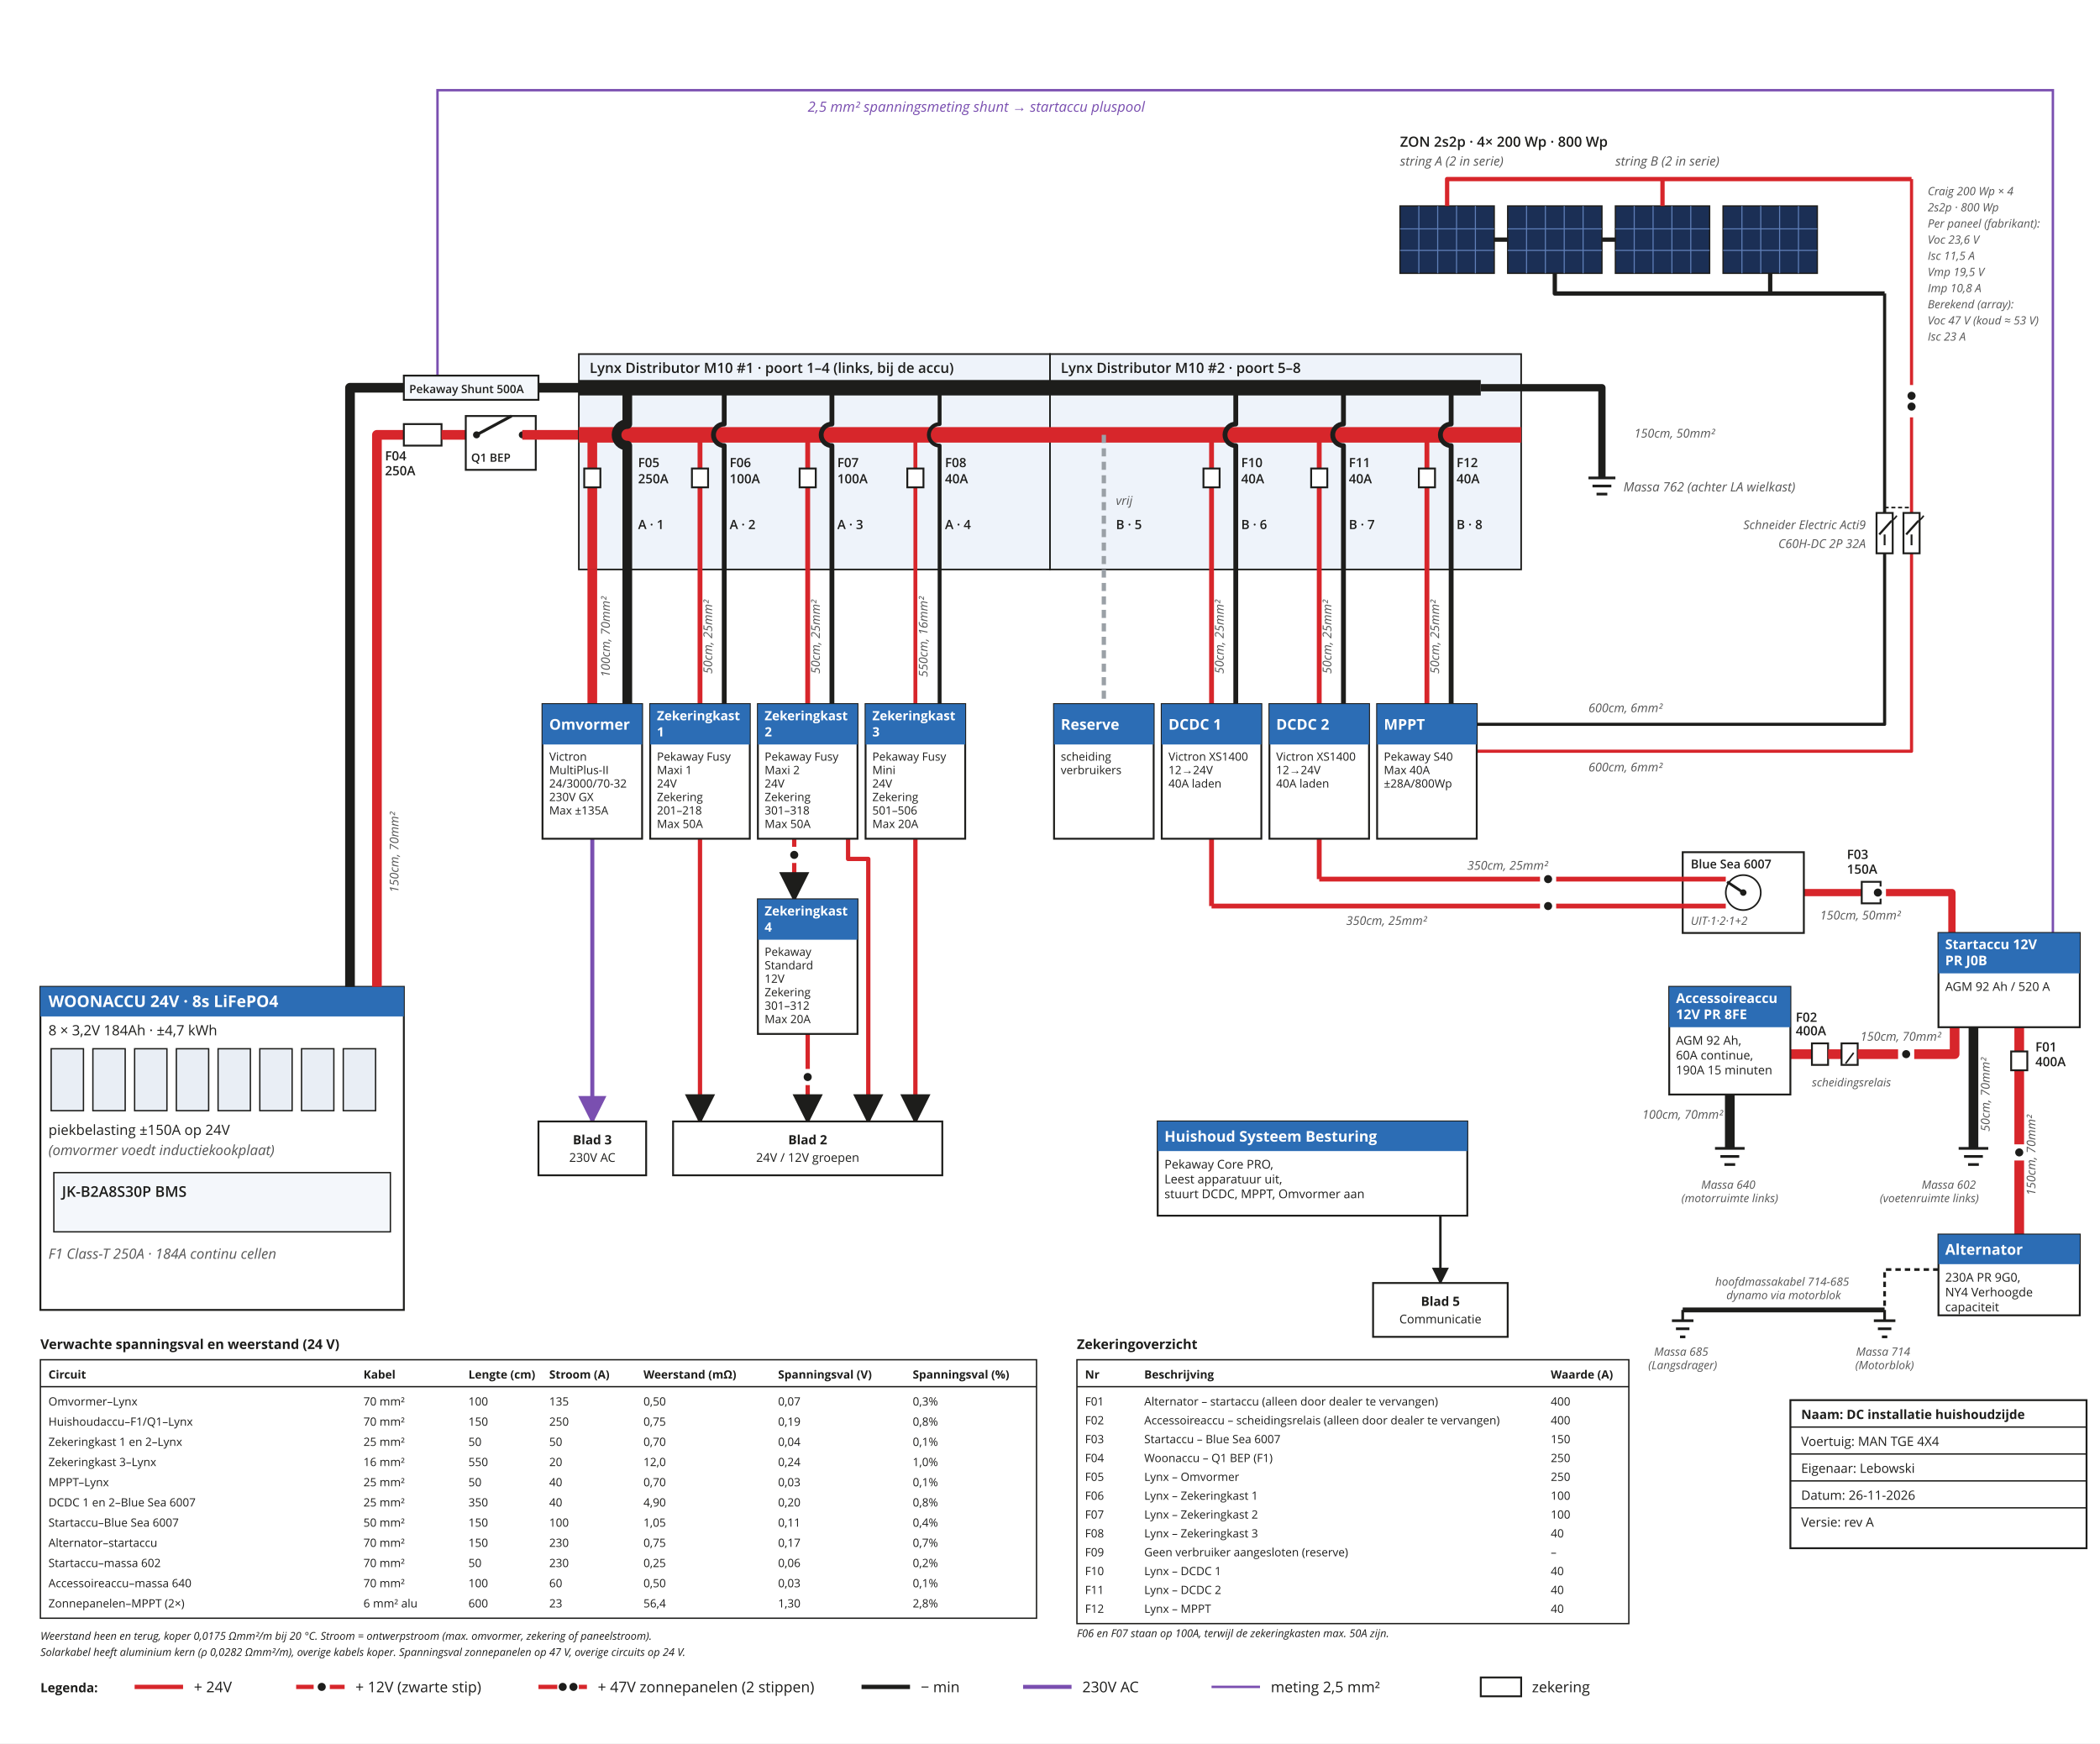
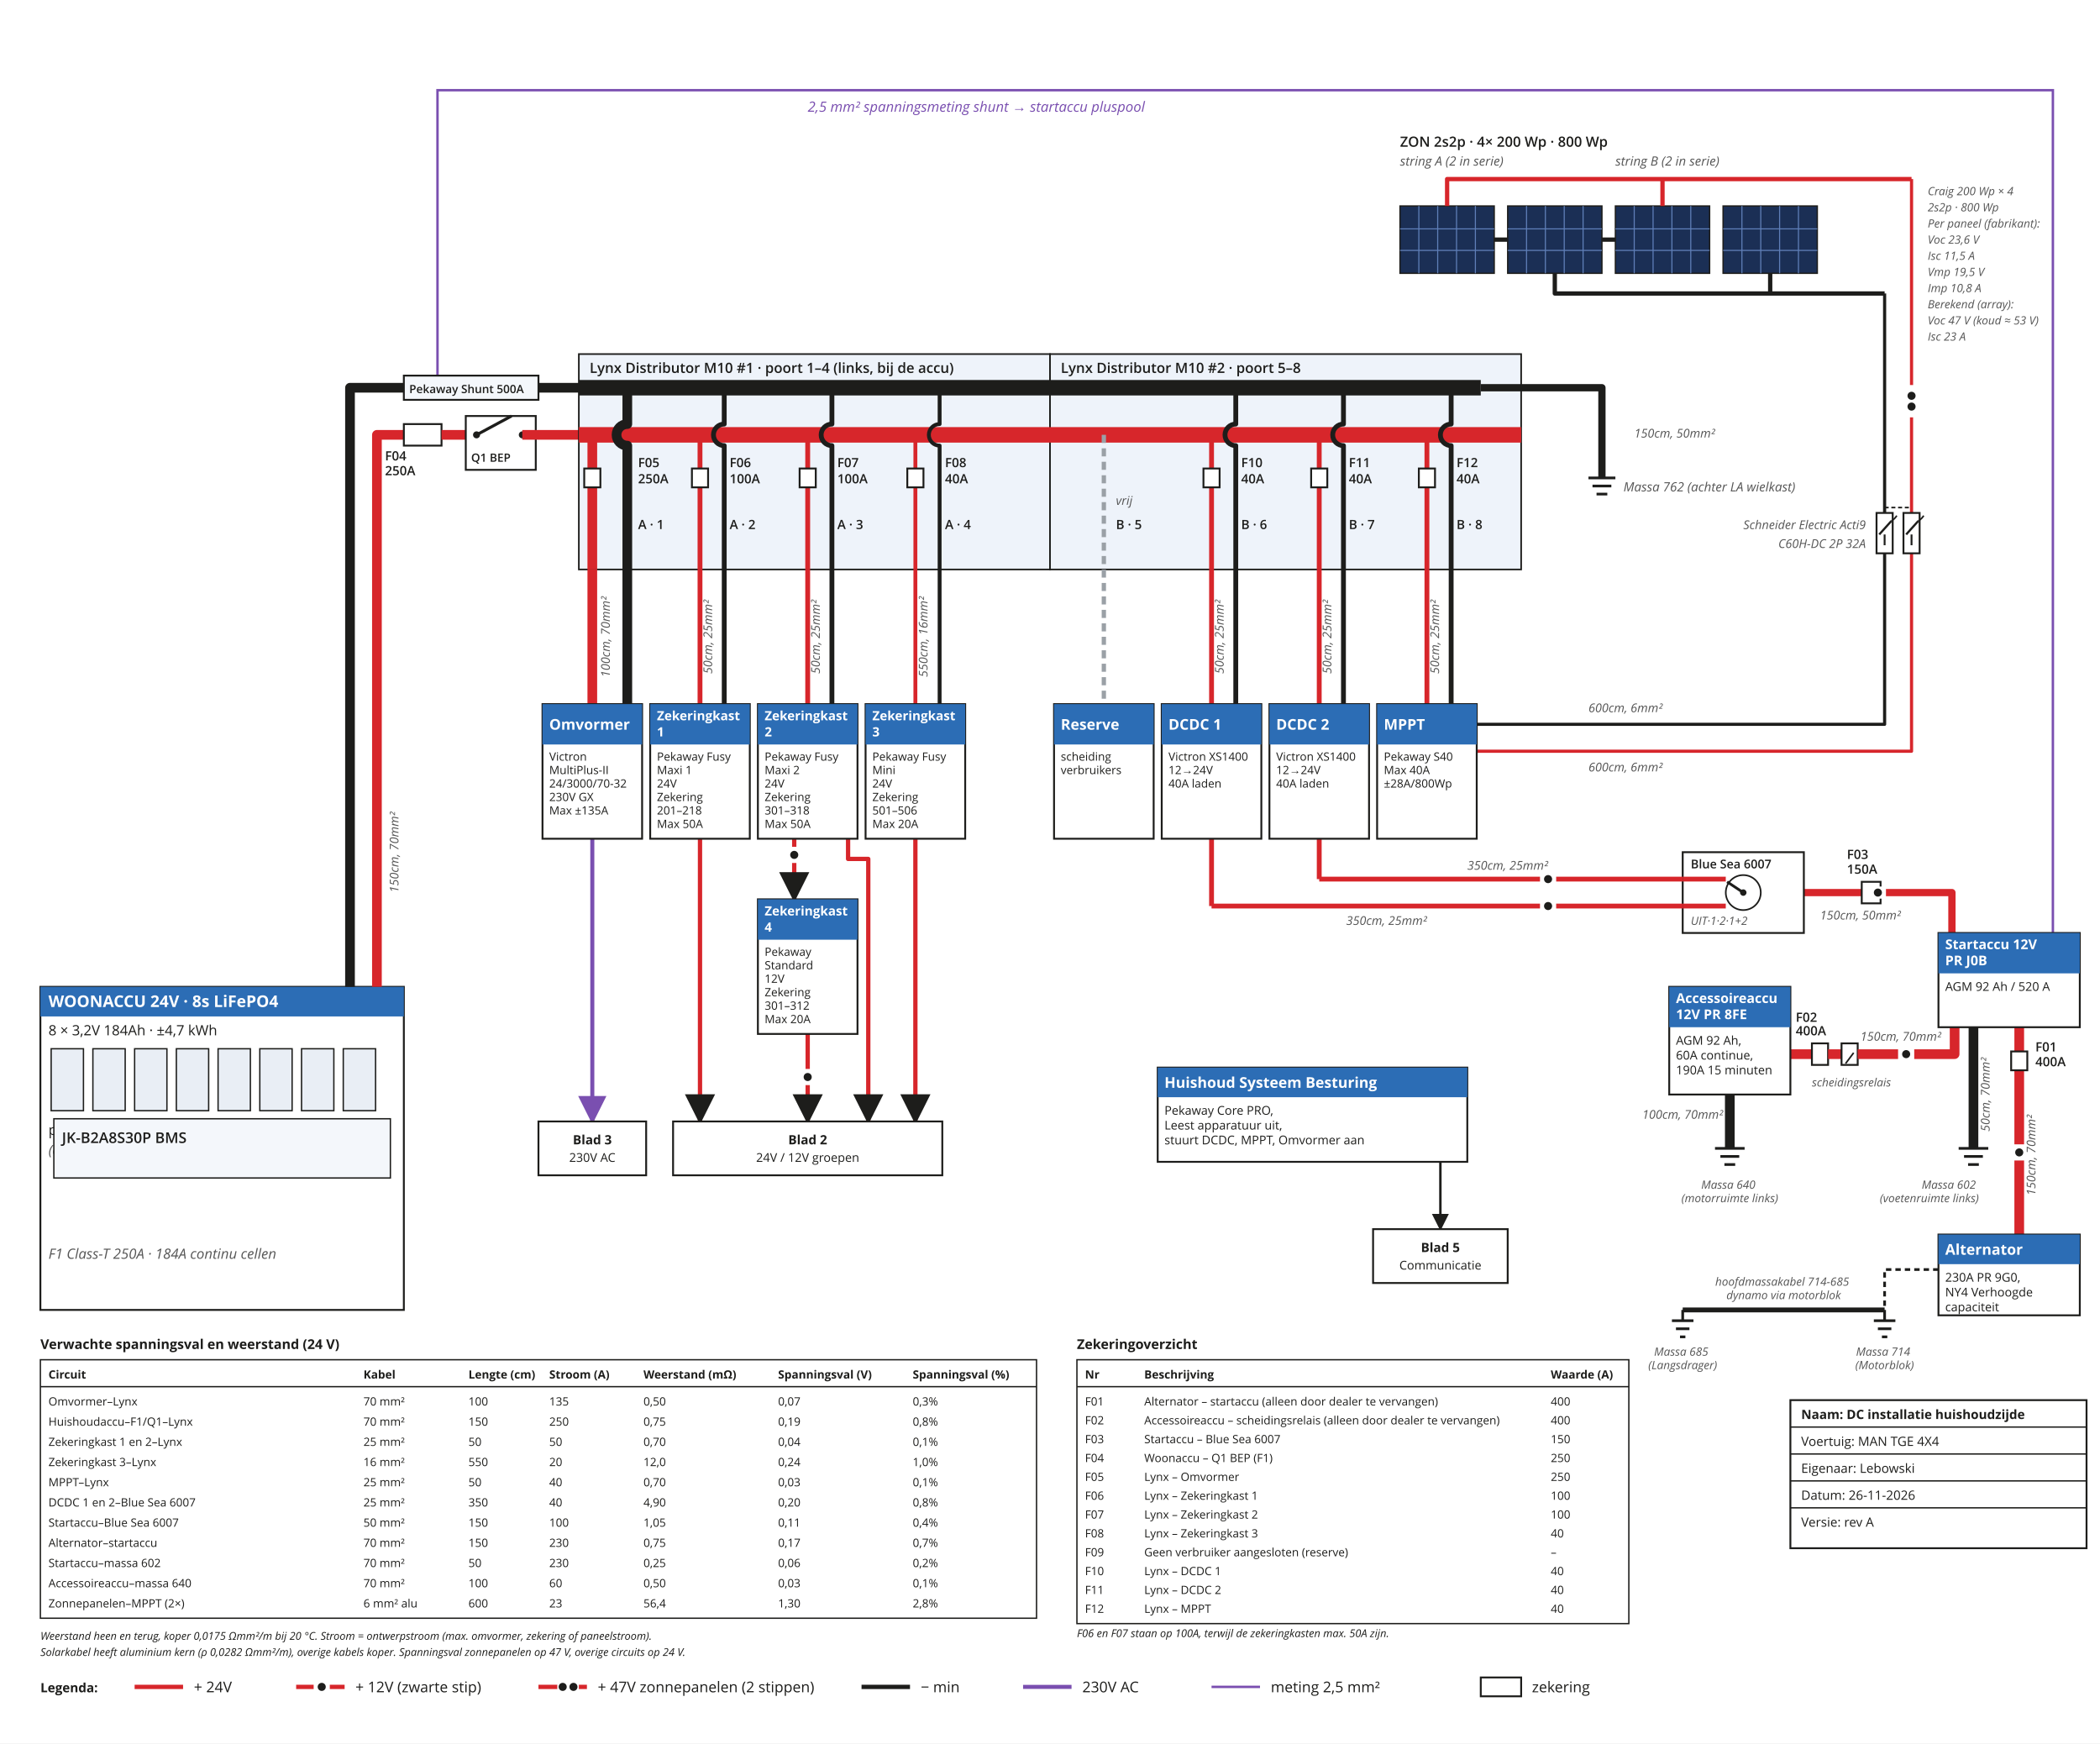
<svg xmlns="http://www.w3.org/2000/svg" viewBox="0 0 1560 1295" role="img" aria-label="Blad 1 energie en laden: woonaccu links onder, Lynx A en B midden met poorten 1 tot 8, zon 2s2p rechtsboven, 12V voertuigdelen rechts.">
  <rect width="100%" height="100%" fill="#fff" />
  <defs>
    <style>.p{stroke:#d7262b;stroke-width:3.2;fill:none;stroke-linejoin:round}
.n{stroke:#1d1d1b;stroke-width:3.2;fill:none;stroke-linejoin:round}
.ac{stroke:#7a4fb0;stroke-width:3;fill:none}
.box{fill:#fff;stroke:#1d1d1b;stroke-width:1.4}
.hd{fill:#2c6db5}
.ht{fill:#fff;font:700 12px 'Open Sans',Arial,sans-serif}
.bt{fill:#1d1d1b;font:400 11px 'Open Sans',Arial,sans-serif}
.lb{fill:#1d1d1b;font:600 11px 'Open Sans',Arial,sans-serif}
.cb{fill:#555;font:italic 400 10.5px 'Open Sans',Arial,sans-serif}
.fz{fill:#fff;stroke:#1d1d1b;stroke-width:1.4}
.fr{fill:#eef3fa;stroke:#1d1d1b;stroke-width:1.2}
.pv{fill:#1b2f55;stroke:#1d1d1b}
</style>
    <marker id="ar" viewBox="0 0 10 10" refX="9" refY="5" markerWidth="7" markerHeight="7" orient="auto-start-reverse">
      <path d="M0 0L10 5L0 10z" fill="#1d1d1b" />
    </marker>
    <marker id="arp" viewBox="0 0 10 10" refX="9" refY="5" markerWidth="7" markerHeight="7" orient="auto-start-reverse">
      <path d="M0 0L10 5L0 10z" fill="#7a4fb0" />
    </marker>
    <g id="pvp">
      <rect width="70" height="50" class="pv" />
      <path d="M0 17H70M0 33H70M14 0V50M28 0V50M42 0V50M56 0V50" stroke="#5f7fb8" stroke-width=".8" />
    </g>
  </defs>
  <g transform="translate(0,93)">
    <use href="#pvp" x="1040" y="60" />
    <use href="#pvp" x="1120" y="60" />
    <use href="#pvp" x="1200" y="60" />
    <use href="#pvp" x="1280" y="60" />
    <path d="M1110 85H1120" class="n" />
    <path d="M1190 85H1200" class="n" />
    <path d="M1075 60V40H1420" class="p" />
    <path d="M1155 110V125H1400" class="n" />
    <path d="M1235 60V40" class="p" />
    <path d="M1315 110V125" class="n" />
    <text x="1432" y="52" class="cb" style="font-size:8.5px">Craig 200 Wp × 4</text>
    <text x="1432" y="64" class="cb" style="font-size:8.5px">2s2p · 800 Wp</text>
    <text x="1432" y="76" class="cb" style="font-size:8.5px">Per paneel (fabrikant):</text>
    <text x="1432" y="88" class="cb" style="font-size:8.5px">Voc 23,6 V</text>
    <text x="1432" y="100" class="cb" style="font-size:8.5px">Isc 11,5 A</text>
    <text x="1432" y="112" class="cb" style="font-size:8.5px">Vmp 19,5 V</text>
    <text x="1432" y="124" class="cb" style="font-size:8.5px">Imp 10,8 A</text>
    <text x="1432" y="136" class="cb" style="font-size:8.5px">Berekend (array):</text>
    <text x="1432" y="148" class="cb" style="font-size:8.5px">Voc 47 V (koud ≈ 53 V)</text>
    <text x="1432" y="160" class="cb" style="font-size:8.5px">Isc 23 A</text>
    <text x="1040" y="30" class="cb" style="font-size:9.5px">string A (2 in serie)</text>
    <text x="1200" y="30" class="cb" style="font-size:9.5px">string B (2 in serie)</text>
    <text x="1040" y="16" class="lb" style="font-size:10.5px">ZON 2s2p · 4× 200 Wp · 800 Wp</text>
    <path d="M1420 40V465H1097" class="p" style="stroke-width:2.34" />
    <rect x="1415.5" y="193" width="9" height="24" fill="#fff" />
    <circle cx="1420" cy="201" r="3" fill="#1d1d1b" />
    <circle cx="1420" cy="209" r="3" fill="#1d1d1b" />
    <text x="1180" y="480" class="cb" style="font-size:9px">600cm, 6mm²</text>
    <path d="M1400 125V445H1097" class="n" style="stroke-width:2.34" />
    <text x="1180" y="436" class="cb" style="font-size:9px">600cm, 6mm²</text>
    <path d="M1400 284H1420" stroke="#1d1d1b" stroke-width="1.2" stroke-dasharray="3 2" />
    <rect x="1394" y="288" width="12" height="30" fill="#fff" stroke="#1d1d1b" stroke-width="1.4" />
    <path d="M1400 312V304" stroke="#1d1d1b" stroke-width="1.4" />
    <path d="M1396 304L1405 294" stroke="#1d1d1b" stroke-width="1.6" />
    <path d="M1405 294Q1408 292 1409 290" stroke="#1d1d1b" stroke-width="1.2" fill="none" />
    <rect x="1414" y="288" width="12" height="30" fill="#fff" stroke="#1d1d1b" stroke-width="1.4" />
    <path d="M1420 312V304" stroke="#1d1d1b" stroke-width="1.4" />
    <path d="M1416 304L1425 294" stroke="#1d1d1b" stroke-width="1.6" />
    <path d="M1425 294Q1428 292 1429 290" stroke="#1d1d1b" stroke-width="1.2" fill="none" />
-     <path d="M1070 810V860" stroke="#1d1d1b" stroke-width="1.8" marker-end="url(#ar)" />
-     <rect x="1020" y="860" width="100" height="40" class="box" />
-     <text x="1070" y="877" text-anchor="middle" class="ht" style="font-size:9.5px;fill:#1d1d1b">Blad 5</text>
-     <text x="1070" y="890" text-anchor="middle" class="bt" style="font-size:9px">Communicatie</text>
+     <path d="M1070 770V820" stroke="#1d1d1b" stroke-width="1.8" marker-end="url(#ar)" />
+     <rect x="1020" y="820" width="100" height="40" class="box" />
+     <text x="1070" y="837" text-anchor="middle" class="ht" style="font-size:9.5px;fill:#1d1d1b">Blad 5</text>
+     <text x="1070" y="850" text-anchor="middle" class="bt" style="font-size:9px">Communicatie</text>
    <text x="1386" y="300" class="cb" style="font-size:9px" text-anchor="end">Schneider Electric Acti9</text>
    <text x="1386" y="314" class="cb" style="font-size:9px" text-anchor="end">C60H-DC 2P 32A</text>
    <path d="M325 187V-26H1525V600" stroke="#7a4fb0" stroke-width="1.8" fill="none" />
    <text x="600" y="-10" class="cb" style="fill:#7a4fb0">2,5 mm² spanningsmeting shunt → startaccu pluspool</text>
    <rect x="30" y="640" width="270" height="240" class="box" />
    <rect x="30" y="640" width="270" height="22" class="hd" />
    <text x="36" y="655" class="ht">WOONACCU 24V · 8s LiFePO4</text>
    <text x="36" y="676" class="bt" style="font-size:10.5px">8 × 3,2V 184Ah · ±4,7 kWh</text>
    <rect x="38" y="686" width="24" height="46" fill="#e9eef5" stroke="#1d1d1b" />
    <rect x="69" y="686" width="24" height="46" fill="#e9eef5" stroke="#1d1d1b" />
    <rect x="100" y="686" width="24" height="46" fill="#e9eef5" stroke="#1d1d1b" />
    <rect x="131" y="686" width="24" height="46" fill="#e9eef5" stroke="#1d1d1b" />
    <rect x="162" y="686" width="24" height="46" fill="#e9eef5" stroke="#1d1d1b" />
    <rect x="193" y="686" width="24" height="46" fill="#e9eef5" stroke="#1d1d1b" />
    <rect x="224" y="686" width="24" height="46" fill="#e9eef5" stroke="#1d1d1b" />
    <rect x="255" y="686" width="24" height="46" fill="#e9eef5" stroke="#1d1d1b" />
    <text x="36" y="750" class="bt" style="font-size:10.5px">piekbelasting ±150A op 24V</text>
    <text x="36" y="765" class="cb">(omvormer voedt inductiekookplaat)</text>
-     <rect x="40" y="778" width="250" height="44" fill="#f4f7fb" stroke="#1d1d1b" />
-     <text x="46" y="796" class="lb">JK-B2A8S30P BMS</text>
+     <rect x="40" y="738" width="250" height="44" fill="#f4f7fb" stroke="#1d1d1b" />
+     <text x="46" y="756" class="lb">JK-B2A8S30P BMS</text>
    <text x="36" y="842" class="cb">F1 Class-T 250A · 184A continu cellen</text>
    <path d="M260 640V195H300" class="n" style="stroke-width:7.2" />
    <path d="M280 640V230H300" class="p" style="stroke-width:7.2" />
    <text transform="translate(296,540) rotate(-90)" text-anchor="middle" class="cb" style="font-size:9px">150cm, 70mm²</text>
    <path d="M400 195H430" class="n" style="stroke-width:7.2" />
    <rect x="300" y="186" width="100" height="18" class="box" style="fill:#f4f7fb" />
    <text x="304" y="199" class="lb" style="font-size:8.5px">Pekaway Shunt 500A</text>
    <rect x="300" y="222" width="28" height="16" class="fz" />
    <text x="286" y="249" class="lb" style="font-size:9.5px">F04</text>
    <text x="286" y="260" class="lb" style="font-size:9.5px">250A</text>
    <path d="M328 230H346" class="p" style="stroke-width:7.2" />
    <rect x="346" y="216" width="52" height="40" fill="none" stroke="#1d1d1b" stroke-width="1.4" />
    <circle cx="354" cy="230" r="2.6" fill="#1d1d1b" />
    <circle cx="388" cy="230" r="2.6" fill="#1d1d1b" />
    <path d="M354 230L380 216" stroke="#1d1d1b" stroke-width="2.2" />
    <path d="M388 230H430" class="p" style="stroke-width:7.2" />
    <text x="350" y="250" class="lb" style="font-size:8.5px">Q1 BEP</text>
    <rect x="430" y="170" width="350" height="160" class="fr" />
    <text x="438" y="184" class="lb" style="font-size:10.5px">Lynx Distributor M10 #1 · poort 1–4 (links, bij de accu)</text>
    <rect x="780" y="170" width="350" height="160" class="fr" />
    <text x="788" y="184" class="lb" style="font-size:10.5px">Lynx Distributor M10 #2 · poort 5–8</text>
    <path d="M430 195H1100" class="n" style="stroke-width:11.5" />
    <path d="M430 230H1130" class="p" style="stroke-width:11.5" />
    <path d="M1100 195H1190V262" class="n" style="stroke-width:5.4" />
    <text x="1214" y="232" class="cb" style="font-size:9px">150cm, 50mm²</text>
    <path d="M1180 262H1200M1183 268H1197M1186 274H1194" stroke="#1d1d1b" stroke-width="2" />
    <text x="1206" y="272" class="cb" style="font-size:9.5px">Massa 762 (achter LA wielkast)</text>
    <path d="M466 430V238a8 8 0 0 1 0-16V195" class="n" style="stroke-width:7.2" />
    <path d="M538 430V238a8 8 0 0 1 0-16V195" class="n" style="stroke-width:3.6" />
    <path d="M618 430V238a8 8 0 0 1 0-16V195" class="n" style="stroke-width:3.6" />
    <path d="M698 430V238a8 8 0 0 1 0-16V195" class="n" style="stroke-width:2.88" />
    <path d="M918 430V238a8 8 0 0 1 0-16V195" class="n" style="stroke-width:3.6" />
    <path d="M998 430V238a8 8 0 0 1 0-16V195" class="n" style="stroke-width:3.6" />
    <path d="M1078 430V238a8 8 0 0 1 0-16V195" class="n" style="stroke-width:3.6" />
    <path d="M440 230V330" class="p" style="stroke-width:7.2" />
    <rect x="434" y="255" width="12" height="14" class="fz" />
    <text x="474" y="254" class="lb" style="font-size:9.5px">F05</text>
    <text x="474" y="266" class="lb" style="font-size:9.5px">250A</text>
    <text x="474" y="300" class="lb" style="font-size:9.5px">A · 1</text>
    <path d="M440 330V430" class="p" style="stroke-width:7.2" />
    <path d="M520 230V330" class="p" style="stroke-width:3.6" />
    <rect x="514" y="255" width="12" height="14" class="fz" />
    <text x="542" y="254" class="lb" style="font-size:9.5px">F06</text>
    <text x="542" y="266" class="lb" style="font-size:9.5px">100A</text>
    <text x="542" y="300" class="lb" style="font-size:9.5px">A · 2</text>
    <path d="M520 330V430" class="p" style="stroke-width:3.6" />
    <path d="M600 230V330" class="p" style="stroke-width:3.6" />
    <rect x="594" y="255" width="12" height="14" class="fz" />
    <text x="622" y="254" class="lb" style="font-size:9.5px">F07</text>
    <text x="622" y="266" class="lb" style="font-size:9.5px">100A</text>
    <text x="622" y="300" class="lb" style="font-size:9.5px">A · 3</text>
    <path d="M600 330V430" class="p" style="stroke-width:3.6" />
    <path d="M680 230V330" class="p" style="stroke-width:2.88" />
    <rect x="674" y="255" width="12" height="14" class="fz" />
    <text x="702" y="254" class="lb" style="font-size:9.5px">F08</text>
    <text x="702" y="266" class="lb" style="font-size:9.5px">40A</text>
    <text x="702" y="300" class="lb" style="font-size:9.5px">A · 4</text>
    <path d="M680 330V430" class="p" style="stroke-width:2.88" />
    <path d="M820 230V330" class="p" style="stroke:#9aa0a6;stroke-dasharray:6 4" />
    <text x="829" y="282" class="cb" style="font-size:9px">vrij</text>
    <text x="829" y="300" class="lb" style="font-size:9.5px">B · 5</text>
    <path d="M820 330V430" class="p" style="stroke:#9aa0a6;stroke-dasharray:6 4" />
    <path d="M900 230V330" class="p" style="stroke-width:3.6" />
    <rect x="894" y="255" width="12" height="14" class="fz" />
    <text x="922" y="254" class="lb" style="font-size:9.5px">F10</text>
    <text x="922" y="266" class="lb" style="font-size:9.5px">40A</text>
    <text x="922" y="300" class="lb" style="font-size:9.5px">B · 6</text>
    <path d="M900 330V430" class="p" style="stroke-width:3.6" />
    <path d="M980 230V330" class="p" style="stroke-width:3.6" />
    <rect x="974" y="255" width="12" height="14" class="fz" />
    <text x="1002" y="254" class="lb" style="font-size:9.5px">F11</text>
    <text x="1002" y="266" class="lb" style="font-size:9.5px">40A</text>
    <text x="1002" y="300" class="lb" style="font-size:9.5px">B · 7</text>
    <path d="M980 330V430" class="p" style="stroke-width:3.6" />
    <path d="M1060 230V330" class="p" style="stroke-width:3.6" />
    <rect x="1054" y="255" width="12" height="14" class="fz" />
    <text x="1082" y="254" class="lb" style="font-size:9.5px">F12</text>
    <text x="1082" y="266" class="lb" style="font-size:9.5px">40A</text>
    <text x="1082" y="300" class="lb" style="font-size:9.5px">B · 8</text>
    <path d="M1060 330V430" class="p" style="stroke-width:3.6" />
    <path d="M440 530V740" class="ac" marker-end="url(#arp)" />
    <path d="M520 530V740" class="p" marker-end="url(#ar)" />
    <path d="M630 530V545H645V740" class="p" marker-end="url(#ar)" />
    <path d="M590 530V575" class="p" marker-end="url(#ar)" />
    <rect x="585.5" y="536" width="9" height="12" fill="#fff" />
    <circle cx="590" cy="542" r="3" fill="#1d1d1b" />
    <path d="M600 675V740" class="p" marker-end="url(#ar)" />
    <rect x="595.5" y="701" width="9" height="12" fill="#fff" />
    <circle cx="600" cy="707" r="3" fill="#1d1d1b" />
    <path d="M680 530V740" class="p" marker-end="url(#ar)" />
    <path d="M1450 600V570H1340" class="p" style="stroke-width:5.4" />
    <rect x="1383" y="562" width="14" height="16" class="fz" />
    <text x="1372" y="545" class="lb" style="font-size:9.5px">F03</text>
    <text x="1372" y="556" class="lb" style="font-size:9.5px">150A</text>
    <text x="1352" y="590" class="cb" style="font-size:9px">150cm, 50mm²</text>
    <rect x="1250" y="540" width="90" height="60" class="box" />
    <circle cx="1295" cy="570" r="13" fill="#fff" stroke="#1d1d1b" stroke-width="1.2" />
    <circle cx="1295" cy="570" r="2.4" fill="#1d1d1b" />
    <path d="M1295 570L1283 562" stroke="#1d1d1b" stroke-width="2" />
    <text x="1256" y="552" class="lb" style="font-size:9px">Blue Sea 6007</text>
    <text x="1256" y="594" class="cb" style="font-size:8.5px">UIT·1·2·1+2</text>
    <path d="M1250 560H1282" class="p" style="stroke-width:3.6" />
    <path d="M1250 580H1282" class="p" style="stroke-width:3.6" />
    <path d="M980 560V530" class="p" style="stroke-width:3.6" />
    <path d="M980 560H1250" class="p" style="stroke-width:3.6" />
    <path d="M900 580V530" class="p" style="stroke-width:3.6" />
    <path d="M900 580H1250" class="p" style="stroke-width:3.6" />
    <text x="1090" y="553" class="cb" style="font-size:9px">350cm, 25mm²</text>
    <text x="1000" y="594" class="cb" style="font-size:9px">350cm, 25mm²</text>
    <path d="M1330 690H1346" class="p" style="stroke-width:7.2" />
    <rect x="1346" y="682" width="12" height="16" class="fz" />
    <text x="1334" y="666" class="lb" style="font-size:9.5px">F02</text>
    <text x="1334" y="676" class="lb" style="font-size:9.5px">400A</text>
    <path d="M1358 690H1368" class="p" style="stroke-width:7.2" />
    <rect x="1368" y="682" width="12" height="16" class="fz" />
    <path d="M1371 697L1377 689" stroke="#1d1d1b" stroke-width="1.2" />
    <text x="1346" y="714" class="cb" style="font-size:8.5px">scheidingsrelais</text>
    <path d="M1380 690H1452V670" class="p" style="stroke-width:7.2" />
    <text x="1412" y="680" text-anchor="middle" class="cb" style="font-size:9px">150cm, 70mm²</text>
    <path d="M1466 670V760" class="n" style="stroke-width:7.2" />
    <path d="M1455 760H1477M1459 766H1473M1462 772H1470" stroke="#1d1d1b" stroke-width="2" />
    <text x="1470" y="790" text-anchor="end" class="cb" style="font-size:8.5px">
      <tspan x="1470" dy="0">Massa 602</tspan>
      <tspan x="1470" dy="10">(voetenruimte links)</tspan>
    </text>
    <path d="M1440 850H1400V880" stroke="#1d1d1b" stroke-width="2" stroke-dasharray="4 3" fill="none" />
    <path d="M1400 880H1250" class="n" style="stroke-width:3.6" />
    <text x="1325" y="862" text-anchor="middle" class="cb" style="font-size:8.5px">
      <tspan x="1325" dy="0">hoofdmassakabel 714-685</tspan>
      <tspan x="1325" dy="10">dynamo via motorblok</tspan>
    </text>
    <path d="M1400 880V888M1392 888H1408M1395 894H1405M1398 900H1402" stroke="#1d1d1b" stroke-width="2" />
    <text x="1400" y="914" text-anchor="middle" class="cb" style="font-size:8.5px">
      <tspan x="1400" dy="0">Massa 714</tspan>
      <tspan x="1400" dy="10">(Motorblok)</tspan>
    </text>
    <path d="M1250 880V888M1242 888H1258M1245 894H1255M1248 900H1252" stroke="#1d1d1b" stroke-width="2" />
    <text x="1250" y="914" text-anchor="middle" class="cb" style="font-size:8.5px">
      <tspan x="1250" dy="0">Massa 685</tspan>
      <tspan x="1250" dy="10">(Langsdrager)</tspan>
    </text>
    <path d="M1285 720V760" class="n" style="stroke-width:7.2" />
    <path d="M1274 760H1296M1278 766H1292M1281 772H1289" stroke="#1d1d1b" stroke-width="2" />
    <text x="1280" y="738" text-anchor="end" class="cb" style="font-size:9px">100cm, 70mm²</text>
    <text x="1285" y="790" text-anchor="middle" class="cb" style="font-size:8.5px">
      <tspan x="1285" dy="0">Massa 640</tspan>
      <tspan x="1285" dy="10">(motorruimte links)</tspan>
    </text>
    <path d="M1500 824V702" class="p" style="stroke-width:7.2" />
    <path d="M1500 688V670" class="p" style="stroke-width:7.2" />
    <rect x="1389" y="565.5" width="12" height="9" fill="#fff" />
    <circle cx="1395" cy="570" r="3" fill="#1d1d1b" />
    <rect x="1144" y="575.5" width="12" height="9" fill="#fff" />
    <circle cx="1150" cy="580" r="3" fill="#1d1d1b" />
    <rect x="1144" y="555.5" width="12" height="9" fill="#fff" />
    <circle cx="1150" cy="560" r="3" fill="#1d1d1b" />
    <rect x="1410" y="685.5" width="12" height="9" fill="#fff" />
    <circle cx="1416" cy="690" r="3" fill="#1d1d1b" />
    <rect x="1495.5" y="757" width="9" height="12" fill="#fff" />
    <circle cx="1500" cy="763" r="3" fill="#1d1d1b" />
    <rect x="1494" y="688" width="12" height="14" class="fz" style="fill:#fff" />
    <text x="1512" y="688" class="lb" style="font-size:9.5px">F01</text>
    <text x="1512" y="699" class="lb" style="font-size:9.5px">400A</text>
    <text transform="translate(1478,720) rotate(-90)" text-anchor="middle" class="cb" style="font-size:9px">50cm, 70mm²</text>
    <text transform="translate(1512,765) rotate(-90)" text-anchor="middle" class="cb" style="font-size:9px">150cm, 70mm²</text>
    <g transform="translate(30,1152)">
      <text x="0" y="12" class="bt" style="font-size:9.5px;font-weight:700;fill:#1d1d1b">Legenda:</text>
      <g transform="translate(70,0)">
        <path d="M0 8H36" class="p" />
        <text x="44" y="12" class="bt">+ 24V</text>
        <path d="M120 8H133M145 8H156" class="p" />
        <circle cx="139" cy="8" r="3" fill="#1d1d1b" />
        <text x="164" y="12" class="bt">+ 12V (zwarte stip)</text>
        <path d="M300 8H336" class="p" />
        <rect x="314" y="3.5" width="16" height="9" fill="#fff" />
        <circle cx="318" cy="8" r="3" fill="#1d1d1b" />
        <circle cx="326" cy="8" r="3" fill="#1d1d1b" />
        <text x="344" y="12" class="bt">+ 47V zonnepanelen (2 stippen)</text>
        <path d="M540 8H576" class="n" />
        <text x="584" y="12" class="bt">− min</text>
        <path d="M660 8H696" class="ac" />
        <text x="704" y="12" class="bt">230V AC</text>
        <path d="M800 8H836" stroke="#7a4fb0" stroke-width="1.8" />
        <text x="844" y="12" class="bt">meting 2,5 mm²</text>
        <rect x="1000" y="1" width="30" height="14" class="fz" />
        <text x="1038" y="12" class="bt">zekering</text>
      </g>
    </g>
    <rect x="403" y="430" width="74" height="100" class="box" />
    <rect x="403" y="430" width="74" height="30" class="hd" />
    <text x="408" y="449" class="ht" style="font-size:11px">Omvormer</text>
    <text x="408" y="472" class="bt" style="font-size:8.5px">Victron</text>
    <text x="408" y="482" class="bt" style="font-size:8.5px">MultiPlus-II</text>
    <text x="408" y="492" class="bt" style="font-size:8.5px">24/3000/70-32</text>
    <text x="408" y="502" class="bt" style="font-size:8.5px">230V GX</text>
    <text x="408" y="512" class="bt" style="font-size:8.5px">Max ±135A</text>
    <rect x="483" y="430" width="74" height="100" class="box" />
    <rect x="483" y="430" width="74" height="30" class="hd" />
    <text x="488" y="442" class="ht" style="font-size:9.5px">Zekeringkast</text>
    <text x="488" y="454" class="ht" style="font-size:9.5px">1</text>
    <text x="488" y="472" class="bt" style="font-size:8.5px">Pekaway Fusy</text>
    <text x="488" y="482" class="bt" style="font-size:8.5px">Maxi 1</text>
    <text x="488" y="492" class="bt" style="font-size:8.5px">24V</text>
    <text x="488" y="502" class="bt" style="font-size:8.5px">Zekering</text>
    <text x="488" y="512" class="bt" style="font-size:8.5px">201–218</text>
    <text x="488" y="522" class="bt" style="font-size:8.5px">Max 50A</text>
    <rect x="563" y="430" width="74" height="100" class="box" />
    <rect x="563" y="430" width="74" height="30" class="hd" />
    <text x="568" y="442" class="ht" style="font-size:9.5px">Zekeringkast</text>
    <text x="568" y="454" class="ht" style="font-size:9.5px">2</text>
    <text x="568" y="472" class="bt" style="font-size:8.5px">Pekaway Fusy</text>
    <text x="568" y="482" class="bt" style="font-size:8.5px">Maxi 2</text>
    <text x="568" y="492" class="bt" style="font-size:8.5px">24V</text>
    <text x="568" y="502" class="bt" style="font-size:8.5px">Zekering</text>
    <text x="568" y="512" class="bt" style="font-size:8.5px">301–318</text>
    <text x="568" y="522" class="bt" style="font-size:8.5px">Max 50A</text>
    <rect x="563" y="575" width="74" height="100" class="box" />
    <rect x="563" y="575" width="74" height="30" class="hd" />
    <text x="568" y="587" class="ht" style="font-size:9.5px">Zekeringkast</text>
    <text x="568" y="599" class="ht" style="font-size:9.5px">4</text>
    <text x="568" y="617" class="bt" style="font-size:8.5px">Pekaway</text>
    <text x="568" y="627" class="bt" style="font-size:8.5px">Standard</text>
    <text x="568" y="637" class="bt" style="font-size:8.5px">12V</text>
    <text x="568" y="647" class="bt" style="font-size:8.5px">Zekering</text>
    <text x="568" y="657" class="bt" style="font-size:8.5px">301–312</text>
    <text x="568" y="667" class="bt" style="font-size:8.5px">Max 20A</text>
    <rect x="643" y="430" width="74" height="100" class="box" />
    <rect x="643" y="430" width="74" height="30" class="hd" />
    <text x="648" y="442" class="ht" style="font-size:9.5px">Zekeringkast</text>
    <text x="648" y="454" class="ht" style="font-size:9.5px">3</text>
    <text x="648" y="472" class="bt" style="font-size:8.5px">Pekaway Fusy</text>
    <text x="648" y="482" class="bt" style="font-size:8.5px">Mini</text>
    <text x="648" y="492" class="bt" style="font-size:8.5px">24V</text>
    <text x="648" y="502" class="bt" style="font-size:8.5px">Zekering</text>
    <text x="648" y="512" class="bt" style="font-size:8.5px">501–506</text>
    <text x="648" y="522" class="bt" style="font-size:8.5px">Max 20A</text>
    <rect x="783" y="430" width="74" height="100" class="box" />
    <rect x="783" y="430" width="74" height="30" class="hd" />
    <text x="788" y="449" class="ht" style="font-size:11px">Reserve</text>
    <text x="788" y="472" class="bt" style="font-size:8.5px">scheiding</text>
    <text x="788" y="482" class="bt" style="font-size:8.5px">verbruikers</text>
    <rect x="863" y="430" width="74" height="100" class="box" />
    <rect x="863" y="430" width="74" height="30" class="hd" />
    <text x="868" y="449" class="ht" style="font-size:11px">DCDC 1</text>
    <text x="868" y="472" class="bt" style="font-size:8.5px">Victron XS1400</text>
    <text x="868" y="482" class="bt" style="font-size:8.5px">12→24V</text>
    <text x="868" y="492" class="bt" style="font-size:8.5px">40A laden</text>
    <rect x="943" y="430" width="74" height="100" class="box" />
    <rect x="943" y="430" width="74" height="30" class="hd" />
    <text x="948" y="449" class="ht" style="font-size:11px">DCDC 2</text>
    <text x="948" y="472" class="bt" style="font-size:8.5px">Victron XS1400</text>
    <text x="948" y="482" class="bt" style="font-size:8.5px">12→24V</text>
    <text x="948" y="492" class="bt" style="font-size:8.5px">40A laden</text>
    <rect x="1023" y="430" width="74" height="100" class="box" />
    <rect x="1023" y="430" width="74" height="30" class="hd" />
    <text x="1028" y="449" class="ht" style="font-size:11px">MPPT</text>
    <text x="1028" y="472" class="bt" style="font-size:8.5px">Pekaway S40</text>
    <text x="1028" y="482" class="bt" style="font-size:8.5px">Max 40A</text>
    <text x="1028" y="492" class="bt" style="font-size:8.5px">±28A/800Wp</text>
    <text transform="translate(453,380) rotate(-90)" text-anchor="middle" class="cb" style="font-size:9px">100cm, 70mm²</text>
    <text transform="translate(529,380) rotate(-90)" text-anchor="middle" class="cb" style="font-size:9px">50cm, 25mm²</text>
    <text transform="translate(609,380) rotate(-90)" text-anchor="middle" class="cb" style="font-size:9px">50cm, 25mm²</text>
    <text transform="translate(689,380) rotate(-90)" text-anchor="middle" class="cb" style="font-size:9px">550cm, 16mm²</text>
    <text transform="translate(909,380) rotate(-90)" text-anchor="middle" class="cb" style="font-size:9px">50cm, 25mm²</text>
    <text transform="translate(989,380) rotate(-90)" text-anchor="middle" class="cb" style="font-size:9px">50cm, 25mm²</text>
    <text transform="translate(1069,380) rotate(-90)" text-anchor="middle" class="cb" style="font-size:9px">50cm, 25mm²</text>
    <rect x="400" y="740" width="80" height="40" class="box" />
    <text x="440" y="757" text-anchor="middle" class="ht" style="font-size:9.5px;fill:#1d1d1b">Blad 3</text>
    <text x="440" y="770" text-anchor="middle" class="bt" style="font-size:9px">230V AC</text>
    <rect x="500" y="740" width="200" height="40" class="box" />
    <text x="600" y="757" text-anchor="middle" class="ht" style="font-size:9.5px;fill:#1d1d1b">Blad 2</text>
    <text x="600" y="770" text-anchor="middle" class="bt" style="font-size:9px">24V / 12V groepen</text>
    <rect x="1440" y="600" width="105" height="70" class="box" />
    <rect x="1440" y="600" width="105" height="30" class="hd" />
    <text x="1445" y="612" class="ht" style="font-size:10px">Startaccu 12V</text>
    <text x="1445" y="624" class="ht" style="font-size:10px">PR J0B</text>
    <text x="1445" y="643" class="bt" style="font-size:9px">AGM 92 Ah / 520 A</text>
    <rect x="1240" y="640" width="90" height="80" class="box" />
    <rect x="1240" y="640" width="90" height="30" class="hd" />
    <text x="1245" y="652" class="ht" style="font-size:10px">Accessoireaccu</text>
    <text x="1245" y="664" class="ht" style="font-size:10px">12V PR 8FE</text>
    <text x="1245" y="683" class="bt" style="font-size:9px">AGM 92 Ah,</text>
    <text x="1245" y="694" class="bt" style="font-size:9px">60A continue,</text>
    <text x="1245" y="705" class="bt" style="font-size:9px">190A 15 minuten</text>
    <rect x="1440" y="824" width="105" height="60" class="box" />
    <rect x="1440" y="824" width="105" height="22" class="hd" />
    <text x="1445" y="839" class="ht" style="font-size:11px">Alternator</text>
    <text x="1445" y="859" class="bt" style="font-size:9px">230A PR 9G0,</text>
    <text x="1445" y="870" class="bt" style="font-size:9px">NY4 Verhoogde</text>
    <text x="1445" y="881" class="bt" style="font-size:9px">capaciteit</text>
-     <rect x="860" y="740" width="230" height="70" class="box" />
-     <rect x="860" y="740" width="230" height="22" class="hd" />
-     <text x="865" y="755" class="ht" style="font-size:11px">Huishoud Systeem Besturing</text>
-     <text x="865" y="775" class="bt" style="font-size:9px">Pekaway Core PRO,</text>
-     <text x="865" y="786" class="bt" style="font-size:9px">Leest apparatuur uit,</text>
-     <text x="865" y="797" class="bt" style="font-size:9px">stuurt DCDC, MPPT, Omvormer aan</text>
+     <rect x="860" y="700" width="230" height="70" class="box" />
+     <rect x="860" y="700" width="230" height="22" class="hd" />
+     <text x="865" y="715" class="ht" style="font-size:11px">Huishoud Systeem Besturing</text>
+     <text x="865" y="735" class="bt" style="font-size:9px">Pekaway Core PRO,</text>
+     <text x="865" y="746" class="bt" style="font-size:9px">Leest apparatuur uit,</text>
+     <text x="865" y="757" class="bt" style="font-size:9px">stuurt DCDC, MPPT, Omvormer aan</text>
  </g>
  <g font-family="Open Sans,Arial,sans-serif">
    <rect x="1330" y="1040" width="220" height="110" fill="#fff" stroke="#1d1d1b" stroke-width="1.4" />
    <path d="M1330 1060H1550M1330 1080H1550M1330 1100H1550M1330 1120H1550" stroke="#1d1d1b" stroke-width="1" />
    <text x="1338" y="1054" font-size="9.5" font-weight="700" fill="#1d1d1b">Naam: DC installatie huishoudzijde</text>
    <text x="1338" y="1074" font-size="9.5" fill="#1d1d1b">Voertuig: MAN TGE 4X4</text>
    <text x="1338" y="1114" font-size="9.5" fill="#1d1d1b">Datum: 26-11-2026</text>
    <text x="1338" y="1134" font-size="9.5" fill="#1d1d1b">Versie: rev A</text>
    <text x="1338" y="1094" font-size="9.5" fill="#1d1d1b">Eigenaar: Lebowski</text>
  </g>
  <g transform="translate(30,990)" font-family="Open Sans,Arial,sans-serif">
    <text x="0" y="12" style="font-size:10px;font-weight:700;fill:#1d1d1b">Verwachte spanningsval en weerstand (24 V)</text>
    <rect x="0" y="20" width="740" height="192" fill="#fff" stroke="#1d1d1b" stroke-width="1" />
    <path d="M0 40H740" stroke="#1d1d1b" stroke-width="1" />
    <text x="6" y="34" style="font-size:8.5px;font-weight:700;fill:#1d1d1b">Circuit</text>
    <text x="240" y="34" style="font-size:8.5px;font-weight:700;fill:#1d1d1b">Kabel</text>
    <text x="318" y="34" style="font-size:8.5px;font-weight:700;fill:#1d1d1b">Lengte (cm)</text>
    <text x="378" y="34" style="font-size:8.5px;font-weight:700;fill:#1d1d1b">Stroom (A)</text>
    <text x="448" y="34" style="font-size:8.5px;font-weight:700;fill:#1d1d1b">Weerstand (mΩ)</text>
    <text x="548" y="34" style="font-size:8.5px;font-weight:700;fill:#1d1d1b">Spanningsval (V)</text>
    <text x="648" y="34" style="font-size:8.5px;font-weight:700;fill:#1d1d1b">Spanningsval (%)</text>
    <text x="6" y="54" style="font-size:8.5px;fill:#1d1d1b">Omvormer–Lynx</text>
    <text x="240" y="54" style="font-size:8.5px;fill:#1d1d1b">70 mm²</text>
    <text x="318" y="54" style="font-size:8.5px;fill:#1d1d1b">100</text>
    <text x="378" y="54" style="font-size:8.5px;fill:#1d1d1b">135</text>
    <text x="448" y="54" style="font-size:8.5px;fill:#1d1d1b">0,50</text>
    <text x="548" y="54" style="font-size:8.5px;fill:#1d1d1b">0,07</text>
    <text x="648" y="54" style="font-size:8.5px;fill:#1d1d1b">0,3%</text>
    <text x="6" y="69" style="font-size:8.5px;fill:#1d1d1b">Huishoudaccu–F1/Q1–Lynx</text>
    <text x="240" y="69" style="font-size:8.5px;fill:#1d1d1b">70 mm²</text>
    <text x="318" y="69" style="font-size:8.5px;fill:#1d1d1b">150</text>
    <text x="378" y="69" style="font-size:8.5px;fill:#1d1d1b">250</text>
    <text x="448" y="69" style="font-size:8.5px;fill:#1d1d1b">0,75</text>
    <text x="548" y="69" style="font-size:8.5px;fill:#1d1d1b">0,19</text>
    <text x="648" y="69" style="font-size:8.5px;fill:#1d1d1b">0,8%</text>
    <text x="6" y="84" style="font-size:8.5px;fill:#1d1d1b">Zekeringkast 1 en 2–Lynx</text>
    <text x="240" y="84" style="font-size:8.5px;fill:#1d1d1b">25 mm²</text>
    <text x="318" y="84" style="font-size:8.5px;fill:#1d1d1b">50</text>
    <text x="378" y="84" style="font-size:8.5px;fill:#1d1d1b">50</text>
    <text x="448" y="84" style="font-size:8.5px;fill:#1d1d1b">0,70</text>
    <text x="548" y="84" style="font-size:8.5px;fill:#1d1d1b">0,04</text>
    <text x="648" y="84" style="font-size:8.5px;fill:#1d1d1b">0,1%</text>
    <text x="6" y="99" style="font-size:8.5px;fill:#1d1d1b">Zekeringkast 3–Lynx</text>
    <text x="240" y="99" style="font-size:8.5px;fill:#1d1d1b">16 mm²</text>
    <text x="318" y="99" style="font-size:8.5px;fill:#1d1d1b">550</text>
    <text x="378" y="99" style="font-size:8.5px;fill:#1d1d1b">20</text>
    <text x="448" y="99" style="font-size:8.5px;fill:#1d1d1b">12,0</text>
    <text x="548" y="99" style="font-size:8.5px;fill:#1d1d1b">0,24</text>
    <text x="648" y="99" style="font-size:8.5px;fill:#1d1d1b">1,0%</text>
    <text x="6" y="114" style="font-size:8.5px;fill:#1d1d1b">MPPT–Lynx</text>
    <text x="240" y="114" style="font-size:8.5px;fill:#1d1d1b">25 mm²</text>
    <text x="318" y="114" style="font-size:8.5px;fill:#1d1d1b">50</text>
    <text x="378" y="114" style="font-size:8.5px;fill:#1d1d1b">40</text>
    <text x="448" y="114" style="font-size:8.5px;fill:#1d1d1b">0,70</text>
    <text x="548" y="114" style="font-size:8.5px;fill:#1d1d1b">0,03</text>
    <text x="648" y="114" style="font-size:8.5px;fill:#1d1d1b">0,1%</text>
    <text x="6" y="129" style="font-size:8.5px;fill:#1d1d1b">DCDC 1 en 2–Blue Sea 6007</text>
    <text x="240" y="129" style="font-size:8.5px;fill:#1d1d1b">25 mm²</text>
    <text x="318" y="129" style="font-size:8.5px;fill:#1d1d1b">350</text>
    <text x="378" y="129" style="font-size:8.5px;fill:#1d1d1b">40</text>
    <text x="448" y="129" style="font-size:8.5px;fill:#1d1d1b">4,90</text>
    <text x="548" y="129" style="font-size:8.5px;fill:#1d1d1b">0,20</text>
    <text x="648" y="129" style="font-size:8.5px;fill:#1d1d1b">0,8%</text>
    <text x="6" y="144" style="font-size:8.5px;fill:#1d1d1b">Startaccu–Blue Sea 6007</text>
    <text x="240" y="144" style="font-size:8.5px;fill:#1d1d1b">50 mm²</text>
    <text x="318" y="144" style="font-size:8.5px;fill:#1d1d1b">150</text>
    <text x="378" y="144" style="font-size:8.5px;fill:#1d1d1b">100</text>
    <text x="448" y="144" style="font-size:8.5px;fill:#1d1d1b">1,05</text>
    <text x="548" y="144" style="font-size:8.5px;fill:#1d1d1b">0,11</text>
    <text x="648" y="144" style="font-size:8.5px;fill:#1d1d1b">0,4%</text>
    <text x="6" y="159" style="font-size:8.5px;fill:#1d1d1b">Alternator–startaccu</text>
    <text x="240" y="159" style="font-size:8.5px;fill:#1d1d1b">70 mm²</text>
    <text x="318" y="159" style="font-size:8.5px;fill:#1d1d1b">150</text>
    <text x="378" y="159" style="font-size:8.5px;fill:#1d1d1b">230</text>
    <text x="448" y="159" style="font-size:8.5px;fill:#1d1d1b">0,75</text>
    <text x="548" y="159" style="font-size:8.5px;fill:#1d1d1b">0,17</text>
    <text x="648" y="159" style="font-size:8.5px;fill:#1d1d1b">0,7%</text>
    <text x="6" y="174" style="font-size:8.5px;fill:#1d1d1b">Startaccu–massa 602</text>
    <text x="240" y="174" style="font-size:8.5px;fill:#1d1d1b">70 mm²</text>
    <text x="318" y="174" style="font-size:8.5px;fill:#1d1d1b">50</text>
    <text x="378" y="174" style="font-size:8.5px;fill:#1d1d1b">230</text>
    <text x="448" y="174" style="font-size:8.5px;fill:#1d1d1b">0,25</text>
    <text x="548" y="174" style="font-size:8.5px;fill:#1d1d1b">0,06</text>
    <text x="648" y="174" style="font-size:8.5px;fill:#1d1d1b">0,2%</text>
    <text x="6" y="189" style="font-size:8.5px;fill:#1d1d1b">Accessoireaccu–massa 640</text>
    <text x="240" y="189" style="font-size:8.5px;fill:#1d1d1b">70 mm²</text>
    <text x="318" y="189" style="font-size:8.5px;fill:#1d1d1b">100</text>
    <text x="378" y="189" style="font-size:8.5px;fill:#1d1d1b">60</text>
    <text x="448" y="189" style="font-size:8.5px;fill:#1d1d1b">0,50</text>
    <text x="548" y="189" style="font-size:8.5px;fill:#1d1d1b">0,03</text>
    <text x="648" y="189" style="font-size:8.5px;fill:#1d1d1b">0,1%</text>
    <text x="6" y="204" style="font-size:8.5px;fill:#1d1d1b">Zonnepanelen–MPPT (2×)</text>
    <text x="240" y="204" style="font-size:8.5px;fill:#1d1d1b">6 mm² alu</text>
    <text x="318" y="204" style="font-size:8.5px;fill:#1d1d1b">600</text>
    <text x="378" y="204" style="font-size:8.5px;fill:#1d1d1b">23</text>
    <text x="448" y="204" style="font-size:8.5px;fill:#1d1d1b">56,4</text>
    <text x="548" y="204" style="font-size:8.5px;fill:#1d1d1b">1,30</text>
    <text x="648" y="204" style="font-size:8.5px;fill:#1d1d1b">2,8%</text>
    <text x="0" y="228" style="font-size:8px;font-style:italic;fill:#1d1d1b">Weerstand heen en terug, koper 0,0175 Ωmm²/m bij 20 °C. Stroom = ontwerpstroom (max. omvormer, zekering of paneelstroom).</text>
    <text x="0" y="240" style="font-size:8px;font-style:italic;fill:#1d1d1b">Solarkabel heeft aluminium kern (ρ 0,0282 Ωmm²/m), overige kabels koper. Spanningsval zonnepanelen op 47 V, overige circuits op 24 V.</text>
  </g>
  <g transform="translate(800,990)" font-family="Open Sans,Arial,sans-serif">
    <text x="0" y="12" style="font-size:10px;font-weight:700;fill:#1d1d1b">Zekeringoverzicht</text>
    <rect x="0" y="20" width="410" height="196" fill="#fff" stroke="#1d1d1b" stroke-width="1" />
    <path d="M0 40H410" stroke="#1d1d1b" stroke-width="1" />
    <text x="6" y="34" style="font-size:8.5px;font-weight:700;fill:#1d1d1b">Nr</text>
    <text x="50" y="34" style="font-size:8.5px;font-weight:700;fill:#1d1d1b">Beschrijving</text>
    <text x="352" y="34" style="font-size:8.5px;font-weight:700;fill:#1d1d1b">Waarde (A)</text>
    <text x="6" y="54" style="font-size:8.5px;fill:#1d1d1b">F01</text>
    <text x="50" y="54" style="font-size:8.5px;fill:#1d1d1b">Alternator – startaccu (alleen door dealer te vervangen)</text>
    <text x="352" y="54" style="font-size:8.5px;fill:#1d1d1b">400</text>
    <text x="6" y="68" style="font-size:8.5px;fill:#1d1d1b">F02</text>
    <text x="50" y="68" style="font-size:8.5px;fill:#1d1d1b">Accessoireaccu – scheidingsrelais (alleen door dealer te vervangen)</text>
    <text x="352" y="68" style="font-size:8.5px;fill:#1d1d1b">400</text>
    <text x="6" y="82" style="font-size:8.5px;fill:#1d1d1b">F03</text>
    <text x="50" y="82" style="font-size:8.5px;fill:#1d1d1b">Startaccu – Blue Sea 6007</text>
    <text x="352" y="82" style="font-size:8.5px;fill:#1d1d1b">150</text>
    <text x="6" y="96" style="font-size:8.5px;fill:#1d1d1b">F04</text>
    <text x="50" y="96" style="font-size:8.5px;fill:#1d1d1b">Woonaccu – Q1 BEP (F1)</text>
    <text x="352" y="96" style="font-size:8.5px;fill:#1d1d1b">250</text>
    <text x="6" y="110" style="font-size:8.5px;fill:#1d1d1b">F05</text>
    <text x="50" y="110" style="font-size:8.5px;fill:#1d1d1b">Lynx – Omvormer</text>
    <text x="352" y="110" style="font-size:8.5px;fill:#1d1d1b">250</text>
    <text x="6" y="124" style="font-size:8.5px;fill:#1d1d1b">F06</text>
    <text x="50" y="124" style="font-size:8.5px;fill:#1d1d1b">Lynx – Zekeringkast 1</text>
    <text x="352" y="124" style="font-size:8.5px;fill:#1d1d1b">100</text>
    <text x="6" y="138" style="font-size:8.5px;fill:#1d1d1b">F07</text>
    <text x="50" y="138" style="font-size:8.5px;fill:#1d1d1b">Lynx – Zekeringkast 2</text>
    <text x="352" y="138" style="font-size:8.5px;fill:#1d1d1b">100</text>
    <text x="6" y="152" style="font-size:8.5px;fill:#1d1d1b">F08</text>
    <text x="50" y="152" style="font-size:8.5px;fill:#1d1d1b">Lynx – Zekeringkast 3</text>
    <text x="352" y="152" style="font-size:8.5px;fill:#1d1d1b">40</text>
    <text x="6" y="166" style="font-size:8.5px;fill:#1d1d1b">F09</text>
    <text x="50" y="166" style="font-size:8.5px;fill:#1d1d1b">Geen verbruiker aangesloten (reserve)</text>
    <text x="352" y="166" style="font-size:8.5px;fill:#1d1d1b">–</text>
    <text x="6" y="180" style="font-size:8.5px;fill:#1d1d1b">F10</text>
    <text x="50" y="180" style="font-size:8.5px;fill:#1d1d1b">Lynx – DCDC 1</text>
    <text x="352" y="180" style="font-size:8.5px;fill:#1d1d1b">40</text>
    <text x="6" y="194" style="font-size:8.5px;fill:#1d1d1b">F11</text>
    <text x="50" y="194" style="font-size:8.5px;fill:#1d1d1b">Lynx – DCDC 2</text>
    <text x="352" y="194" style="font-size:8.5px;fill:#1d1d1b">40</text>
    <text x="6" y="208" style="font-size:8.5px;fill:#1d1d1b">F12</text>
    <text x="50" y="208" style="font-size:8.5px;fill:#1d1d1b">Lynx – MPPT</text>
    <text x="352" y="208" style="font-size:8.5px;fill:#1d1d1b">40</text>
    <text x="0" y="226" style="font-size:8px;font-style:italic;fill:#1d1d1b">F06 en F07 staan op 100A, terwijl de zekeringkasten max. 50A zijn.</text>
  </g>
</svg>
